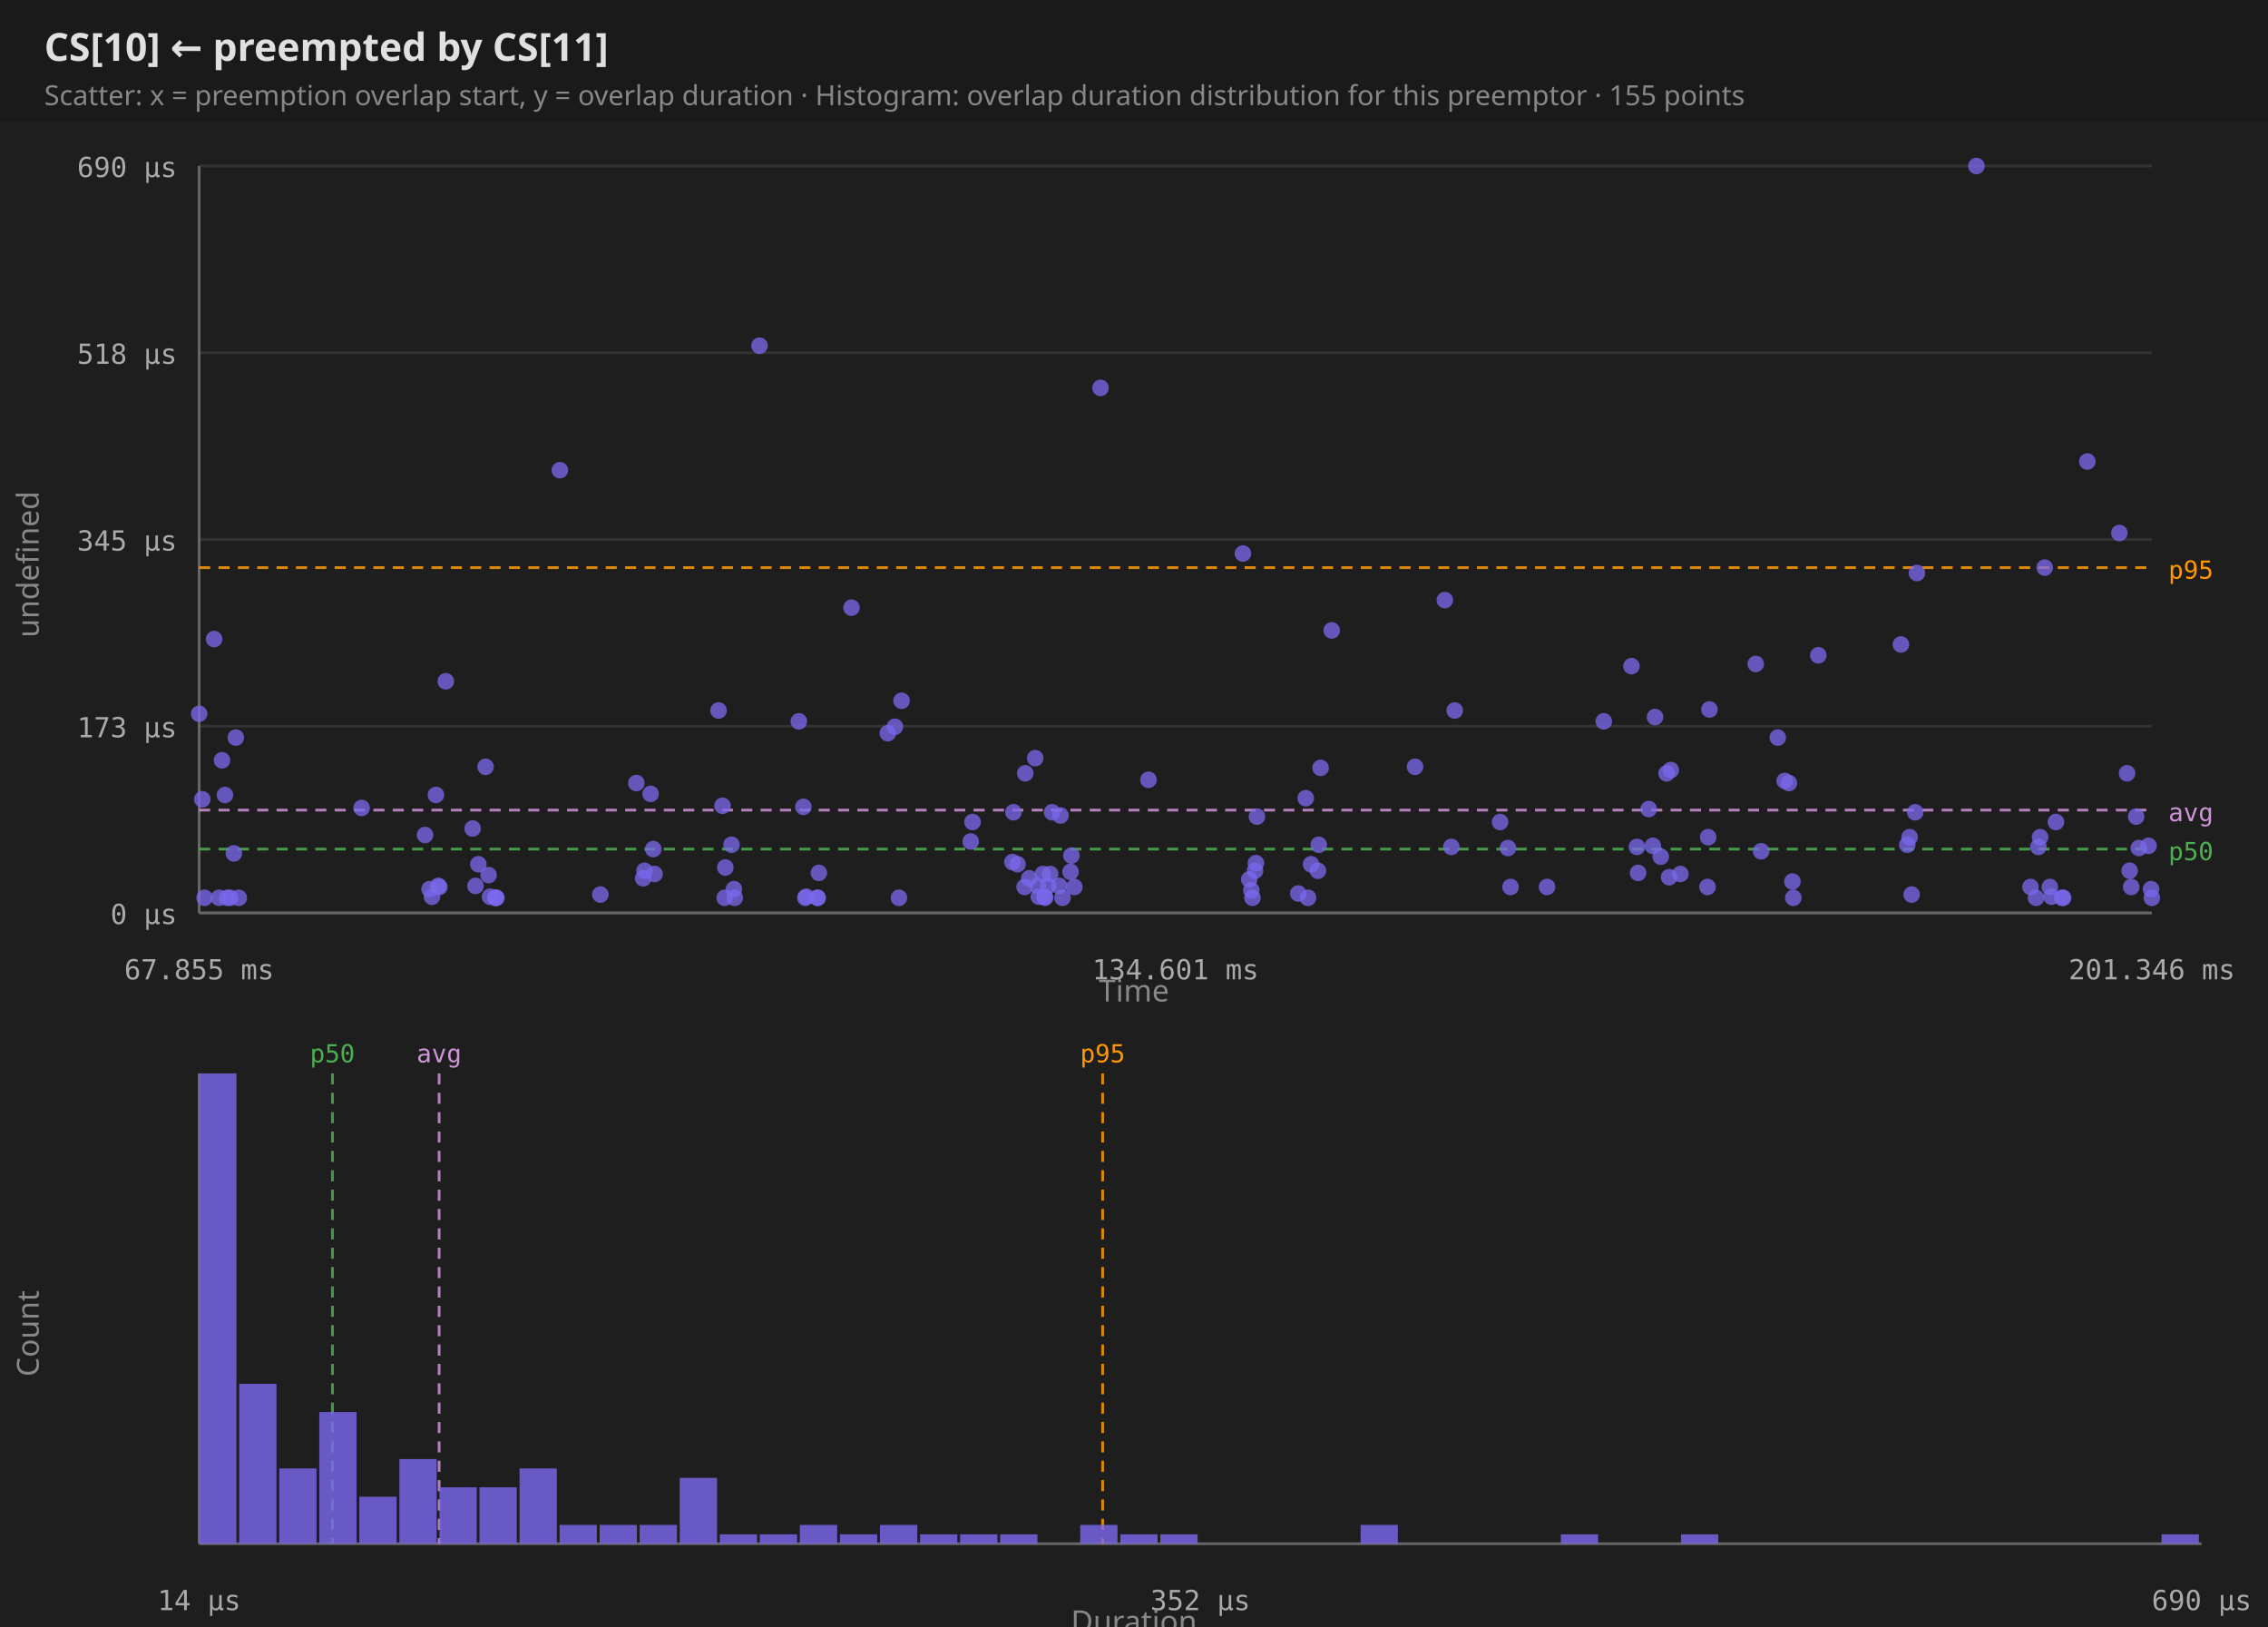
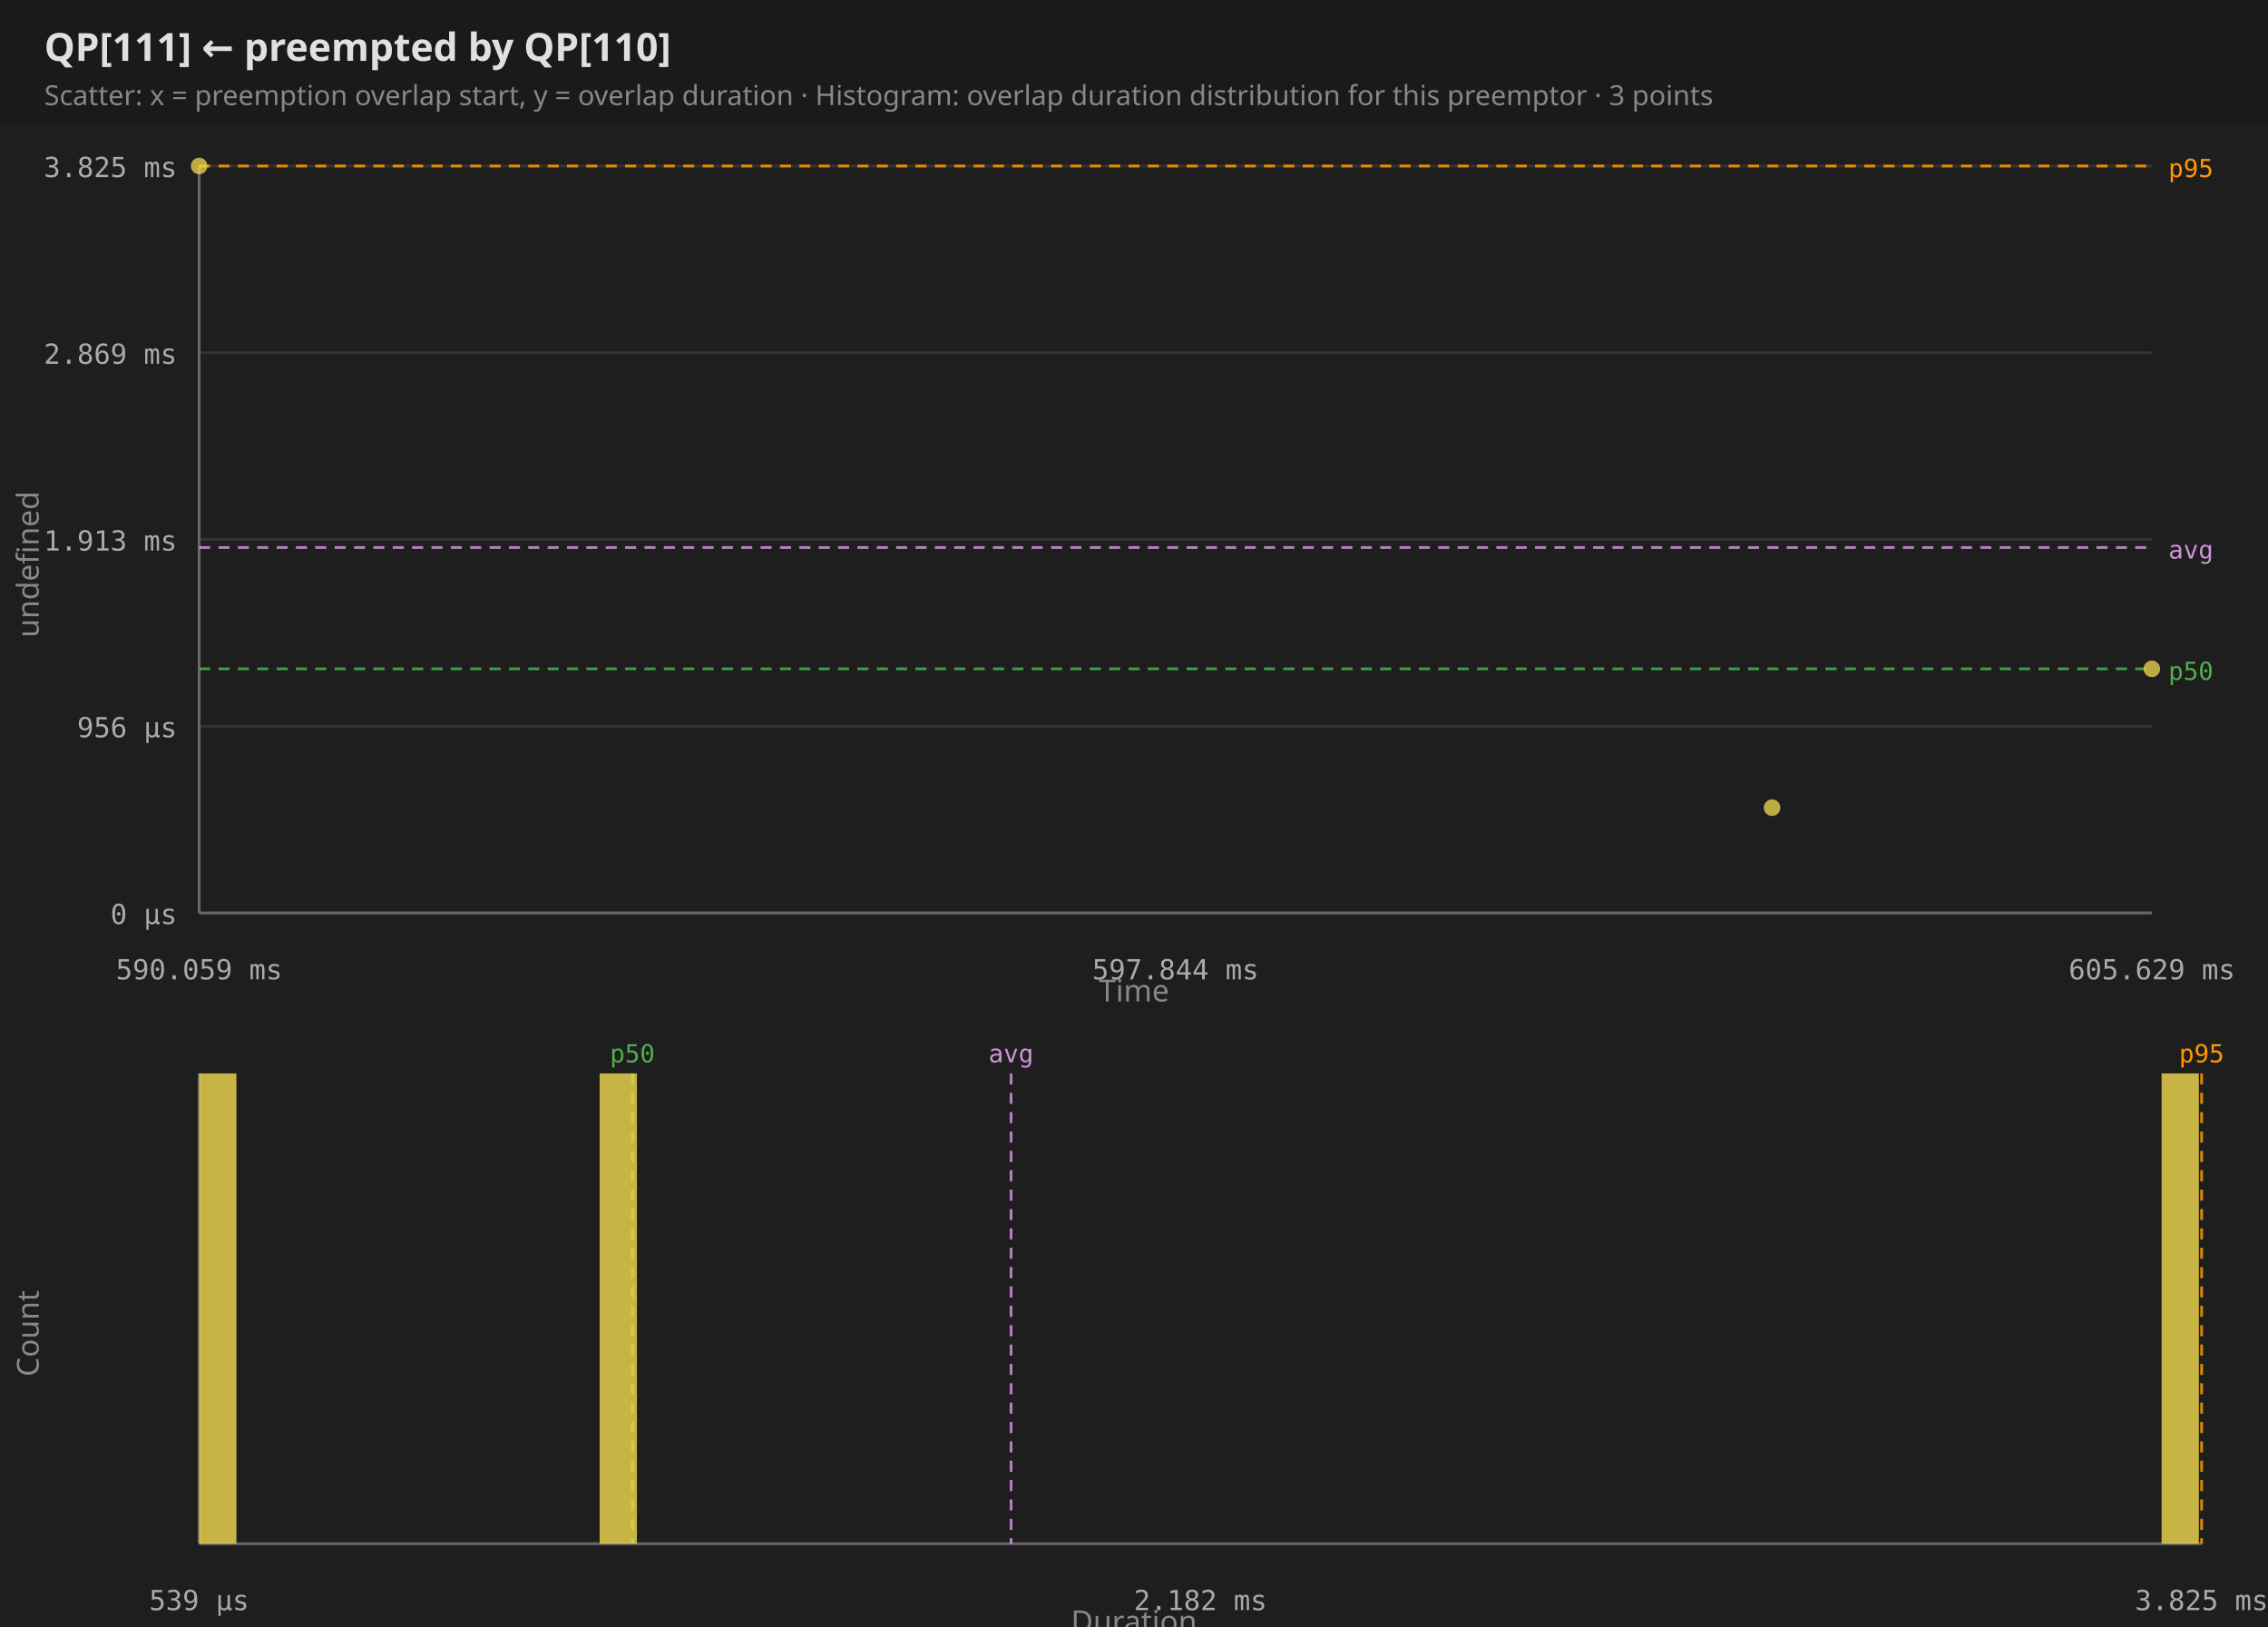
<svg xmlns="http://www.w3.org/2000/svg" viewBox="0 0 820 588" width="820" height="588">
  <rect width="100%" height="100%" fill="#1a1a1a" />
-   <text x="16" y="22" fill="#e0e0e0" font-size="14" font-weight="600" font-family="sans-serif">CS[10] ← preempted by CS[11]</text>
-   <text x="16" y="38" fill="#888" font-size="10" font-family="sans-serif">Scatter: x = preemption overlap start, y = overlap duration · Histogram: overlap duration distribution for this preemptor · 155 points</text>
+   <text x="16" y="22" fill="#e0e0e0" font-size="14" font-weight="600" font-family="sans-serif">QP[111] ← preempted by QP[110]</text>
+   <text x="16" y="38" fill="#888" font-size="10" font-family="sans-serif">Scatter: x = preemption overlap start, y = overlap duration · Histogram: overlap duration distribution for this preemptor · 3 points</text>
  <g transform="translate(0,44)">
    <rect width="100%" height="100%" fill="#1e1e1e" />
    <line x1="72" y1="16" x2="778" y2="16" stroke="#333" stroke-width="1" />
    <line x1="72" y1="83.5" x2="778" y2="83.5" stroke="#333" stroke-width="1" />
    <line x1="72" y1="151" x2="778" y2="151" stroke="#333" stroke-width="1" />
    <line x1="72" y1="218.5" x2="778" y2="218.5" stroke="#333" stroke-width="1" />
    <line x1="72" y1="286" x2="778" y2="286" stroke="#333" stroke-width="1" />
    <line x1="72" y1="16" x2="72" y2="286" stroke="#666" stroke-width="1" />
    <line x1="72" y1="286" x2="778" y2="286" stroke="#666" stroke-width="1" />
-     <text x="64" y="20" text-anchor="end" fill="#aaa" font-size="10" font-family="monospace">690 µs</text>
-     <text x="64" y="87.5" text-anchor="end" fill="#aaa" font-size="10" font-family="monospace">518 µs</text>
-     <text x="64" y="155" text-anchor="end" fill="#aaa" font-size="10" font-family="monospace">345 µs</text>
-     <text x="64" y="222.5" text-anchor="end" fill="#aaa" font-size="10" font-family="monospace">173 µs</text>
+     <text x="64" y="20" text-anchor="end" fill="#aaa" font-size="10" font-family="monospace">3.825 ms</text>
+     <text x="64" y="87.5" text-anchor="end" fill="#aaa" font-size="10" font-family="monospace">2.869 ms</text>
+     <text x="64" y="155" text-anchor="end" fill="#aaa" font-size="10" font-family="monospace">1.913 ms</text>
+     <text x="64" y="222.5" text-anchor="end" fill="#aaa" font-size="10" font-family="monospace">956 µs</text>
    <text x="64" y="290" text-anchor="end" fill="#aaa" font-size="10" font-family="monospace">0 µs</text>
-     <text x="72" y="310" text-anchor="middle" fill="#aaa" font-size="10" font-family="monospace">67.855 ms</text>
-     <text x="425.003" y="310" text-anchor="middle" fill="#aaa" font-size="10" font-family="monospace">134.601 ms</text>
-     <text x="778" y="310" text-anchor="middle" fill="#aaa" font-size="10" font-family="monospace">201.346 ms</text>
+     <text x="72" y="310" text-anchor="middle" fill="#aaa" font-size="10" font-family="monospace">590.059 ms</text>
+     <text x="425" y="310" text-anchor="middle" fill="#aaa" font-size="10" font-family="monospace">597.844 ms</text>
+     <text x="778" y="310" text-anchor="middle" fill="#aaa" font-size="10" font-family="monospace">605.629 ms</text>
    <text x="410" y="318" text-anchor="middle" fill="#888" font-size="11" font-family="sans-serif">Time</text>
    <text transform="rotate(-90 14 160)" x="14" y="160" text-anchor="middle" fill="#888" font-size="11" font-family="sans-serif">undefined</text>
-     <line x1="72" y1="248.821" x2="778" y2="248.821" stroke="#CE93D8" stroke-width="1" stroke-dasharray="4 3" opacity="0.85" />
-     <text x="784" y="252.821" fill="#CE93D8" font-size="9" font-family="monospace">avg</text>
-     <line x1="72" y1="262.913" x2="778" y2="262.913" stroke="#4CAF50" stroke-width="1" stroke-dasharray="4 3" opacity="0.85" />
-     <text x="784" y="266.913" fill="#4CAF50" font-size="9" font-family="monospace">p50</text>
-     <line x1="72" y1="161.174" x2="778" y2="161.174" stroke="#FF9800" stroke-width="1" stroke-dasharray="4 3" opacity="0.85" />
-     <text x="784" y="165.174" fill="#FF9800" font-size="9" font-family="monospace">p95</text>
-     <circle cx="72" cy="214" r="3" fill="#7B68EE" opacity="0.75" />
-     <circle cx="73.142" cy="244.913" r="3" fill="#7B68EE" opacity="0.75" />
-     <circle cx="73.978" cy="280.522" r="3" fill="#7B68EE" opacity="0.75" />
-     <circle cx="77.416" cy="187" r="3" fill="#7B68EE" opacity="0.75" />
-     <circle cx="79.182" cy="280.522" r="3" fill="#7B68EE" opacity="0.75" />
-     <circle cx="80.261" cy="230.826" r="3" fill="#7B68EE" opacity="0.75" />
-     <circle cx="81.335" cy="243.348" r="3" fill="#7B68EE" opacity="0.75" />
-     <circle cx="82.128" cy="280.522" r="3" fill="#7B68EE" opacity="0.75" />
-     <circle cx="83.254" cy="280.522" r="3" fill="#7B68EE" opacity="0.75" />
-     <circle cx="84.555" cy="264.478" r="3" fill="#7B68EE" opacity="0.75" />
-     <circle cx="85.259" cy="222.609" r="3" fill="#7B68EE" opacity="0.75" />
-     <circle cx="86.338" cy="280.522" r="3" fill="#7B68EE" opacity="0.75" />
-     <circle cx="130.732" cy="248.043" r="3" fill="#7B68EE" opacity="0.75" />
-     <circle cx="153.679" cy="257.826" r="3" fill="#7B68EE" opacity="0.75" />
-     <circle cx="155.298" cy="277.391" r="3" fill="#7B68EE" opacity="0.75" />
-     <circle cx="156.17" cy="280.13" r="3" fill="#7B68EE" opacity="0.75" />
-     <circle cx="157.609" cy="243.348" r="3" fill="#7B68EE" opacity="0.75" />
-     <circle cx="158.434" cy="276.217" r="3" fill="#7B68EE" opacity="0.75" />
-     <circle cx="158.862" cy="276.609" r="3" fill="#7B68EE" opacity="0.75" />
-     <circle cx="161.179" cy="202.261" r="3" fill="#7B68EE" opacity="0.75" />
-     <circle cx="170.878" cy="255.478" r="3" fill="#7B68EE" opacity="0.75" />
-     <circle cx="171.926" cy="276.217" r="3" fill="#7B68EE" opacity="0.75" />
-     <circle cx="172.941" cy="268.391" r="3" fill="#7B68EE" opacity="0.75" />
-     <circle cx="175.559" cy="233.174" r="3" fill="#7B68EE" opacity="0.75" />
-     <circle cx="176.643" cy="272.304" r="3" fill="#7B68EE" opacity="0.75" />
-     <circle cx="177.156" cy="280.13" r="3" fill="#7B68EE" opacity="0.75" />
-     <circle cx="179.092" cy="280.522" r="3" fill="#7B68EE" opacity="0.75" />
-     <circle cx="179.256" cy="280.522" r="3" fill="#7B68EE" opacity="0.75" />
-     <circle cx="179.488" cy="280.522" r="3" fill="#7B68EE" opacity="0.75" />
-     <circle cx="202.42" cy="125.957" r="3" fill="#7B68EE" opacity="0.75" />
-     <circle cx="217.07" cy="279.348" r="3" fill="#7B68EE" opacity="0.75" />
-     <circle cx="230.07" cy="239.043" r="3" fill="#7B68EE" opacity="0.75" />
-     <circle cx="232.535" cy="273.478" r="3" fill="#7B68EE" opacity="0.75" />
-     <circle cx="233.026" cy="270.739" r="3" fill="#7B68EE" opacity="0.75" />
-     <circle cx="235.237" cy="242.957" r="3" fill="#7B68EE" opacity="0.75" />
-     <circle cx="236.189" cy="262.913" r="3" fill="#7B68EE" opacity="0.75" />
-     <circle cx="236.665" cy="271.913" r="3" fill="#7B68EE" opacity="0.75" />
-     <circle cx="259.788" cy="212.826" r="3" fill="#7B68EE" opacity="0.75" />
-     <circle cx="261.226" cy="247.261" r="3" fill="#7B68EE" opacity="0.75" />
-     <circle cx="261.993" cy="280.522" r="3" fill="#7B68EE" opacity="0.75" />
-     <circle cx="262.241" cy="269.565" r="3" fill="#7B68EE" opacity="0.75" />
-     <circle cx="264.489" cy="261.348" r="3" fill="#7B68EE" opacity="0.75" />
-     <circle cx="265.341" cy="277.391" r="3" fill="#7B68EE" opacity="0.75" />
-     <circle cx="265.642" cy="280.522" r="3" fill="#7B68EE" opacity="0.75" />
-     <circle cx="274.617" cy="80.957" r="3" fill="#7B68EE" opacity="0.75" />
-     <circle cx="288.812" cy="216.739" r="3" fill="#7B68EE" opacity="0.75" />
-     <circle cx="290.462" cy="247.652" r="3" fill="#7B68EE" opacity="0.75" />
-     <circle cx="291.15" cy="280.522" r="3" fill="#7B68EE" opacity="0.75" />
-     <circle cx="291.536" cy="280.13" r="3" fill="#7B68EE" opacity="0.75" />
-     <circle cx="295.502" cy="280.522" r="3" fill="#7B68EE" opacity="0.75" />
-     <circle cx="295.666" cy="280.522" r="3" fill="#7B68EE" opacity="0.75" />
-     <circle cx="296.047" cy="271.522" r="3" fill="#7B68EE" opacity="0.75" />
-     <circle cx="307.867" cy="175.652" r="3" fill="#7B68EE" opacity="0.75" />
-     <circle cx="320.984" cy="221.043" r="3" fill="#7B68EE" opacity="0.75" />
-     <circle cx="323.549" cy="218.696" r="3" fill="#7B68EE" opacity="0.75" />
-     <circle cx="325.014" cy="280.522" r="3" fill="#7B68EE" opacity="0.75" />
-     <circle cx="325.955" cy="209.304" r="3" fill="#7B68EE" opacity="0.75" />
-     <circle cx="350.96" cy="260.174" r="3" fill="#7B68EE" opacity="0.75" />
-     <circle cx="351.621" cy="253.13" r="3" fill="#7B68EE" opacity="0.75" />
-     <circle cx="366.049" cy="267.609" r="3" fill="#7B68EE" opacity="0.75" />
-     <circle cx="366.414" cy="249.609" r="3" fill="#7B68EE" opacity="0.75" />
-     <circle cx="367.9" cy="268.391" r="3" fill="#7B68EE" opacity="0.75" />
-     <circle cx="370.439" cy="276.609" r="3" fill="#7B68EE" opacity="0.75" />
-     <circle cx="370.687" cy="235.522" r="3" fill="#7B68EE" opacity="0.75" />
-     <circle cx="372.142" cy="273.478" r="3" fill="#7B68EE" opacity="0.75" />
-     <circle cx="374.289" cy="230.043" r="3" fill="#7B68EE" opacity="0.75" />
-     <circle cx="375.209" cy="276.217" r="3" fill="#7B68EE" opacity="0.75" />
-     <circle cx="375.579" cy="280.13" r="3" fill="#7B68EE" opacity="0.75" />
-     <circle cx="377.081" cy="271.913" r="3" fill="#7B68EE" opacity="0.75" />
-     <circle cx="377.653" cy="280.13" r="3" fill="#7B68EE" opacity="0.75" />
-     <circle cx="377.859" cy="280.522" r="3" fill="#7B68EE" opacity="0.75" />
-     <circle cx="379.006" cy="276.217" r="3" fill="#7B68EE" opacity="0.75" />
-     <circle cx="379.71" cy="271.913" r="3" fill="#7B68EE" opacity="0.75" />
-     <circle cx="380.397" cy="249.609" r="3" fill="#7B68EE" opacity="0.75" />
-     <circle cx="382.941" cy="276.217" r="3" fill="#7B68EE" opacity="0.75" />
-     <circle cx="383.433" cy="250.783" r="3" fill="#7B68EE" opacity="0.75" />
-     <circle cx="384.158" cy="280.522" r="3" fill="#7B68EE" opacity="0.75" />
-     <circle cx="387.056" cy="271.13" r="3" fill="#7B68EE" opacity="0.75" />
-     <circle cx="387.379" cy="265.261" r="3" fill="#7B68EE" opacity="0.75" />
-     <circle cx="388.436" cy="276.609" r="3" fill="#7B68EE" opacity="0.75" />
-     <circle cx="397.903" cy="96.217" r="3" fill="#7B68EE" opacity="0.75" />
-     <circle cx="415.234" cy="237.87" r="3" fill="#7B68EE" opacity="0.75" />
-     <circle cx="449.384" cy="156.087" r="3" fill="#7B68EE" opacity="0.75" />
-     <circle cx="451.658" cy="273.87" r="3" fill="#7B68EE" opacity="0.75" />
-     <circle cx="452.42" cy="277.783" r="3" fill="#7B68EE" opacity="0.75" />
-     <circle cx="452.832" cy="280.522" r="3" fill="#7B68EE" opacity="0.75" />
-     <circle cx="453.763" cy="270.739" r="3" fill="#7B68EE" opacity="0.75" />
-     <circle cx="454.085" cy="268" r="3" fill="#7B68EE" opacity="0.75" />
-     <circle cx="454.45" cy="251.174" r="3" fill="#7B68EE" opacity="0.75" />
-     <circle cx="469.386" cy="278.957" r="3" fill="#7B68EE" opacity="0.75" />
-     <circle cx="472.083" cy="244.522" r="3" fill="#7B68EE" opacity="0.75" />
-     <circle cx="472.908" cy="280.522" r="3" fill="#7B68EE" opacity="0.75" />
-     <circle cx="474.013" cy="268.391" r="3" fill="#7B68EE" opacity="0.75" />
-     <circle cx="476.499" cy="270.739" r="3" fill="#7B68EE" opacity="0.75" />
-     <circle cx="476.795" cy="261.348" r="3" fill="#7B68EE" opacity="0.75" />
-     <circle cx="477.462" cy="233.565" r="3" fill="#7B68EE" opacity="0.75" />
-     <circle cx="481.481" cy="183.87" r="3" fill="#7B68EE" opacity="0.75" />
-     <circle cx="511.606" cy="233.174" r="3" fill="#7B68EE" opacity="0.75" />
-     <circle cx="522.379" cy="172.913" r="3" fill="#7B68EE" opacity="0.75" />
-     <circle cx="524.738" cy="262.13" r="3" fill="#7B68EE" opacity="0.75" />
-     <circle cx="525.96" cy="212.826" r="3" fill="#7B68EE" opacity="0.75" />
-     <circle cx="542.365" cy="253.13" r="3" fill="#7B68EE" opacity="0.75" />
-     <circle cx="545.2" cy="262.522" r="3" fill="#7B68EE" opacity="0.75" />
-     <circle cx="546.141" cy="276.609" r="3" fill="#7B68EE" opacity="0.75" />
-     <circle cx="559.326" cy="276.609" r="3" fill="#7B68EE" opacity="0.75" />
-     <circle cx="579.862" cy="216.739" r="3" fill="#7B68EE" opacity="0.75" />
-     <circle cx="589.858" cy="196.783" r="3" fill="#7B68EE" opacity="0.75" />
-     <circle cx="591.841" cy="262.13" r="3" fill="#7B68EE" opacity="0.75" />
-     <circle cx="592.254" cy="271.522" r="3" fill="#7B68EE" opacity="0.75" />
-     <circle cx="596.088" cy="248.435" r="3" fill="#7B68EE" opacity="0.75" />
-     <circle cx="597.596" cy="261.739" r="3" fill="#7B68EE" opacity="0.75" />
-     <circle cx="598.373" cy="215.174" r="3" fill="#7B68EE" opacity="0.75" />
-     <circle cx="600.446" cy="265.652" r="3" fill="#7B68EE" opacity="0.75" />
-     <circle cx="602.556" cy="235.522" r="3" fill="#7B68EE" opacity="0.75" />
-     <circle cx="603.482" cy="273.087" r="3" fill="#7B68EE" opacity="0.75" />
-     <circle cx="604.09" cy="234.348" r="3" fill="#7B68EE" opacity="0.75" />
-     <circle cx="607.554" cy="271.913" r="3" fill="#7B68EE" opacity="0.75" />
-     <circle cx="617.349" cy="276.609" r="3" fill="#7B68EE" opacity="0.75" />
-     <circle cx="617.592" cy="258.609" r="3" fill="#7B68EE" opacity="0.75" />
-     <circle cx="618.058" cy="212.435" r="3" fill="#7B68EE" opacity="0.75" />
-     <circle cx="634.797" cy="196" r="3" fill="#7B68EE" opacity="0.75" />
-     <circle cx="636.738" cy="263.696" r="3" fill="#7B68EE" opacity="0.75" />
-     <circle cx="642.751" cy="222.609" r="3" fill="#7B68EE" opacity="0.75" />
-     <circle cx="645.258" cy="238.261" r="3" fill="#7B68EE" opacity="0.75" />
-     <circle cx="646.802" cy="239.043" r="3" fill="#7B68EE" opacity="0.75" />
-     <circle cx="648.061" cy="274.652" r="3" fill="#7B68EE" opacity="0.75" />
-     <circle cx="648.373" cy="280.522" r="3" fill="#7B68EE" opacity="0.75" />
-     <circle cx="657.417" cy="192.87" r="3" fill="#7B68EE" opacity="0.75" />
-     <circle cx="687.298" cy="188.957" r="3" fill="#7B68EE" opacity="0.75" />
-     <circle cx="689.588" cy="261.348" r="3" fill="#7B68EE" opacity="0.75" />
-     <circle cx="690.424" cy="258.609" r="3" fill="#7B68EE" opacity="0.75" />
-     <circle cx="691.159" cy="279.348" r="3" fill="#7B68EE" opacity="0.75" />
-     <circle cx="692.455" cy="249.609" r="3" fill="#7B68EE" opacity="0.75" />
-     <circle cx="693.063" cy="163.13" r="3" fill="#7B68EE" opacity="0.75" />
-     <circle cx="714.588" cy="16" r="3" fill="#7B68EE" opacity="0.75" />
-     <circle cx="734.14" cy="276.609" r="3" fill="#7B68EE" opacity="0.75" />
-     <circle cx="736.145" cy="280.522" r="3" fill="#7B68EE" opacity="0.75" />
-     <circle cx="736.996" cy="262.13" r="3" fill="#7B68EE" opacity="0.75" />
-     <circle cx="737.599" cy="258.609" r="3" fill="#7B68EE" opacity="0.75" />
-     <circle cx="739.281" cy="161.174" r="3" fill="#7B68EE" opacity="0.75" />
-     <circle cx="741.132" cy="276.609" r="3" fill="#7B68EE" opacity="0.75" />
-     <circle cx="741.762" cy="280.13" r="3" fill="#7B68EE" opacity="0.75" />
-     <circle cx="743.322" cy="253.13" r="3" fill="#7B68EE" opacity="0.75" />
-     <circle cx="745.569" cy="280.522" r="3" fill="#7B68EE" opacity="0.75" />
-     <circle cx="745.934" cy="280.522" r="3" fill="#7B68EE" opacity="0.75" />
-     <circle cx="754.687" cy="122.826" r="3" fill="#7B68EE" opacity="0.75" />
-     <circle cx="766.27" cy="148.652" r="3" fill="#7B68EE" opacity="0.75" />
-     <circle cx="769.041" cy="235.522" r="3" fill="#7B68EE" opacity="0.75" />
-     <circle cx="769.972" cy="270.739" r="3" fill="#7B68EE" opacity="0.75" />
-     <circle cx="770.538" cy="276.609" r="3" fill="#7B68EE" opacity="0.75" />
-     <circle cx="772.33" cy="251.174" r="3" fill="#7B68EE" opacity="0.75" />
-     <circle cx="773.298" cy="262.522" r="3" fill="#7B68EE" opacity="0.75" />
-     <circle cx="776.826" cy="261.739" r="3" fill="#7B68EE" opacity="0.75" />
-     <circle cx="777.709" cy="277.391" r="3" fill="#7B68EE" opacity="0.75" />
-     <circle cx="778" cy="280.522" r="3" fill="#7B68EE" opacity="0.75" />
+     <line x1="72" y1="153.906" x2="778" y2="153.906" stroke="#CE93D8" stroke-width="1" stroke-dasharray="4 3" opacity="0.85" />
+     <text x="784" y="157.906" fill="#CE93D8" font-size="9" font-family="monospace">avg</text>
+     <line x1="72" y1="197.765" x2="778" y2="197.765" stroke="#4CAF50" stroke-width="1" stroke-dasharray="4 3" opacity="0.85" />
+     <text x="784" y="201.765" fill="#4CAF50" font-size="9" font-family="monospace">p50</text>
+     <line x1="72" y1="16" x2="778" y2="16" stroke="#FF9800" stroke-width="1" stroke-dasharray="4 3" opacity="0.85" />
+     <text x="784" y="20" fill="#FF9800" font-size="9" font-family="monospace">p95</text>
+     <circle cx="72" cy="16" r="3" fill="#F1D94E" opacity="0.75" />
+     <circle cx="640.7" cy="247.953" r="3" fill="#F1D94E" opacity="0.75" />
+     <circle cx="778" cy="197.765" r="3" fill="#F1D94E" opacity="0.75" />
  </g>
  <g transform="translate(0,372)">
    <rect width="100%" height="100%" fill="#1e1e1e" />
    <line x1="72" y1="16" x2="72" y2="186" stroke="#666" stroke-width="1" />
    <line x1="72" y1="186" x2="796" y2="186" stroke="#666" stroke-width="1" />
-     <text x="72" y="210" text-anchor="middle" fill="#aaa" font-size="10" font-family="monospace">14 µs</text>
-     <text x="434" y="210" text-anchor="middle" fill="#aaa" font-size="10" font-family="monospace">352 µs</text>
-     <text x="796" y="210" text-anchor="middle" fill="#aaa" font-size="10" font-family="monospace">690 µs</text>
+     <text x="72" y="210" text-anchor="middle" fill="#aaa" font-size="10" font-family="monospace">539 µs</text>
+     <text x="434" y="210" text-anchor="middle" fill="#aaa" font-size="10" font-family="monospace">2.182 ms</text>
+     <text x="796" y="210" text-anchor="middle" fill="#aaa" font-size="10" font-family="monospace">3.825 ms</text>
    <text x="410" y="218" text-anchor="middle" fill="#888" font-size="11" font-family="sans-serif">Duration</text>
    <text transform="rotate(-90 14 110)" x="14" y="110" text-anchor="middle" fill="#888" font-size="11" font-family="sans-serif">Count</text>
-     <line x1="158.765" y1="16" x2="158.765" y2="186" stroke="#CE93D8" stroke-width="1" stroke-dasharray="4 3" opacity="0.85" />
-     <text x="158.765" y="12" text-anchor="middle" fill="#CE93D8" font-size="9" font-family="monospace">avg</text>
-     <line x1="120.195" y1="16" x2="120.195" y2="186" stroke="#4CAF50" stroke-width="1" stroke-dasharray="4 3" opacity="0.85" />
-     <text x="120.195" y="12" text-anchor="middle" fill="#4CAF50" font-size="9" font-family="monospace">p50</text>
-     <line x1="398.657" y1="16" x2="398.657" y2="186" stroke="#FF9800" stroke-width="1" stroke-dasharray="4 3" opacity="0.85" />
-     <text x="398.657" y="12" text-anchor="middle" fill="#FF9800" font-size="9" font-family="monospace">p95</text>
-     <rect x="72" y="16" width="13.48" height="170" fill="#7B68EE" opacity="0.8" />
-     <rect x="86.48" y="128.2" width="13.48" height="57.8" fill="#7B68EE" opacity="0.8" />
-     <rect x="100.96" y="158.8" width="13.48" height="27.2" fill="#7B68EE" opacity="0.8" />
-     <rect x="115.44" y="138.4" width="13.48" height="47.6" fill="#7B68EE" opacity="0.8" />
-     <rect x="129.92" y="169" width="13.48" height="17" fill="#7B68EE" opacity="0.8" />
-     <rect x="144.4" y="155.4" width="13.48" height="30.6" fill="#7B68EE" opacity="0.8" />
-     <rect x="158.88" y="165.6" width="13.48" height="20.4" fill="#7B68EE" opacity="0.8" />
-     <rect x="173.36" y="165.6" width="13.48" height="20.4" fill="#7B68EE" opacity="0.8" />
-     <rect x="187.84" y="158.8" width="13.48" height="27.2" fill="#7B68EE" opacity="0.8" />
-     <rect x="202.32" y="179.2" width="13.48" height="6.8" fill="#7B68EE" opacity="0.8" />
-     <rect x="216.8" y="179.2" width="13.48" height="6.8" fill="#7B68EE" opacity="0.8" />
-     <rect x="231.28" y="179.2" width="13.48" height="6.8" fill="#7B68EE" opacity="0.8" />
-     <rect x="245.76" y="162.2" width="13.48" height="23.8" fill="#7B68EE" opacity="0.8" />
-     <rect x="260.24" y="182.6" width="13.48" height="3.4" fill="#7B68EE" opacity="0.8" />
-     <rect x="274.72" y="182.6" width="13.48" height="3.4" fill="#7B68EE" opacity="0.8" />
-     <rect x="289.2" y="179.2" width="13.48" height="6.8" fill="#7B68EE" opacity="0.8" />
-     <rect x="303.68" y="182.6" width="13.48" height="3.4" fill="#7B68EE" opacity="0.8" />
-     <rect x="318.16" y="179.2" width="13.48" height="6.8" fill="#7B68EE" opacity="0.8" />
-     <rect x="332.64" y="182.6" width="13.48" height="3.4" fill="#7B68EE" opacity="0.8" />
-     <rect x="347.12" y="182.6" width="13.48" height="3.4" fill="#7B68EE" opacity="0.8" />
-     <rect x="361.6" y="182.6" width="13.48" height="3.4" fill="#7B68EE" opacity="0.8" />
-     <rect x="390.56" y="179.2" width="13.48" height="6.8" fill="#7B68EE" opacity="0.8" />
-     <rect x="405.04" y="182.6" width="13.48" height="3.4" fill="#7B68EE" opacity="0.8" />
-     <rect x="419.52" y="182.6" width="13.48" height="3.4" fill="#7B68EE" opacity="0.8" />
-     <rect x="491.92" y="179.2" width="13.48" height="6.8" fill="#7B68EE" opacity="0.8" />
-     <rect x="564.32" y="182.6" width="13.48" height="3.4" fill="#7B68EE" opacity="0.8" />
-     <rect x="607.76" y="182.6" width="13.48" height="3.4" fill="#7B68EE" opacity="0.8" />
-     <rect x="781.52" y="182.6" width="13.48" height="3.4" fill="#7B68EE" opacity="0.8" />
+     <line x1="365.551" y1="16" x2="365.551" y2="186" stroke="#CE93D8" stroke-width="1" stroke-dasharray="4 3" opacity="0.85" />
+     <text x="365.551" y="12" text-anchor="middle" fill="#CE93D8" font-size="9" font-family="monospace">avg</text>
+     <line x1="228.654" y1="16" x2="228.654" y2="186" stroke="#4CAF50" stroke-width="1" stroke-dasharray="4 3" opacity="0.85" />
+     <text x="228.654" y="12" text-anchor="middle" fill="#4CAF50" font-size="9" font-family="monospace">p50</text>
+     <line x1="796" y1="16" x2="796" y2="186" stroke="#FF9800" stroke-width="1" stroke-dasharray="4 3" opacity="0.85" />
+     <text x="796" y="12" text-anchor="middle" fill="#FF9800" font-size="9" font-family="monospace">p95</text>
+     <rect x="72" y="16" width="13.48" height="170" fill="#F1D94E" opacity="0.8" />
+     <rect x="216.8" y="16" width="13.48" height="170" fill="#F1D94E" opacity="0.8" />
+     <rect x="781.52" y="16" width="13.48" height="170" fill="#F1D94E" opacity="0.8" />
  </g>
</svg>
